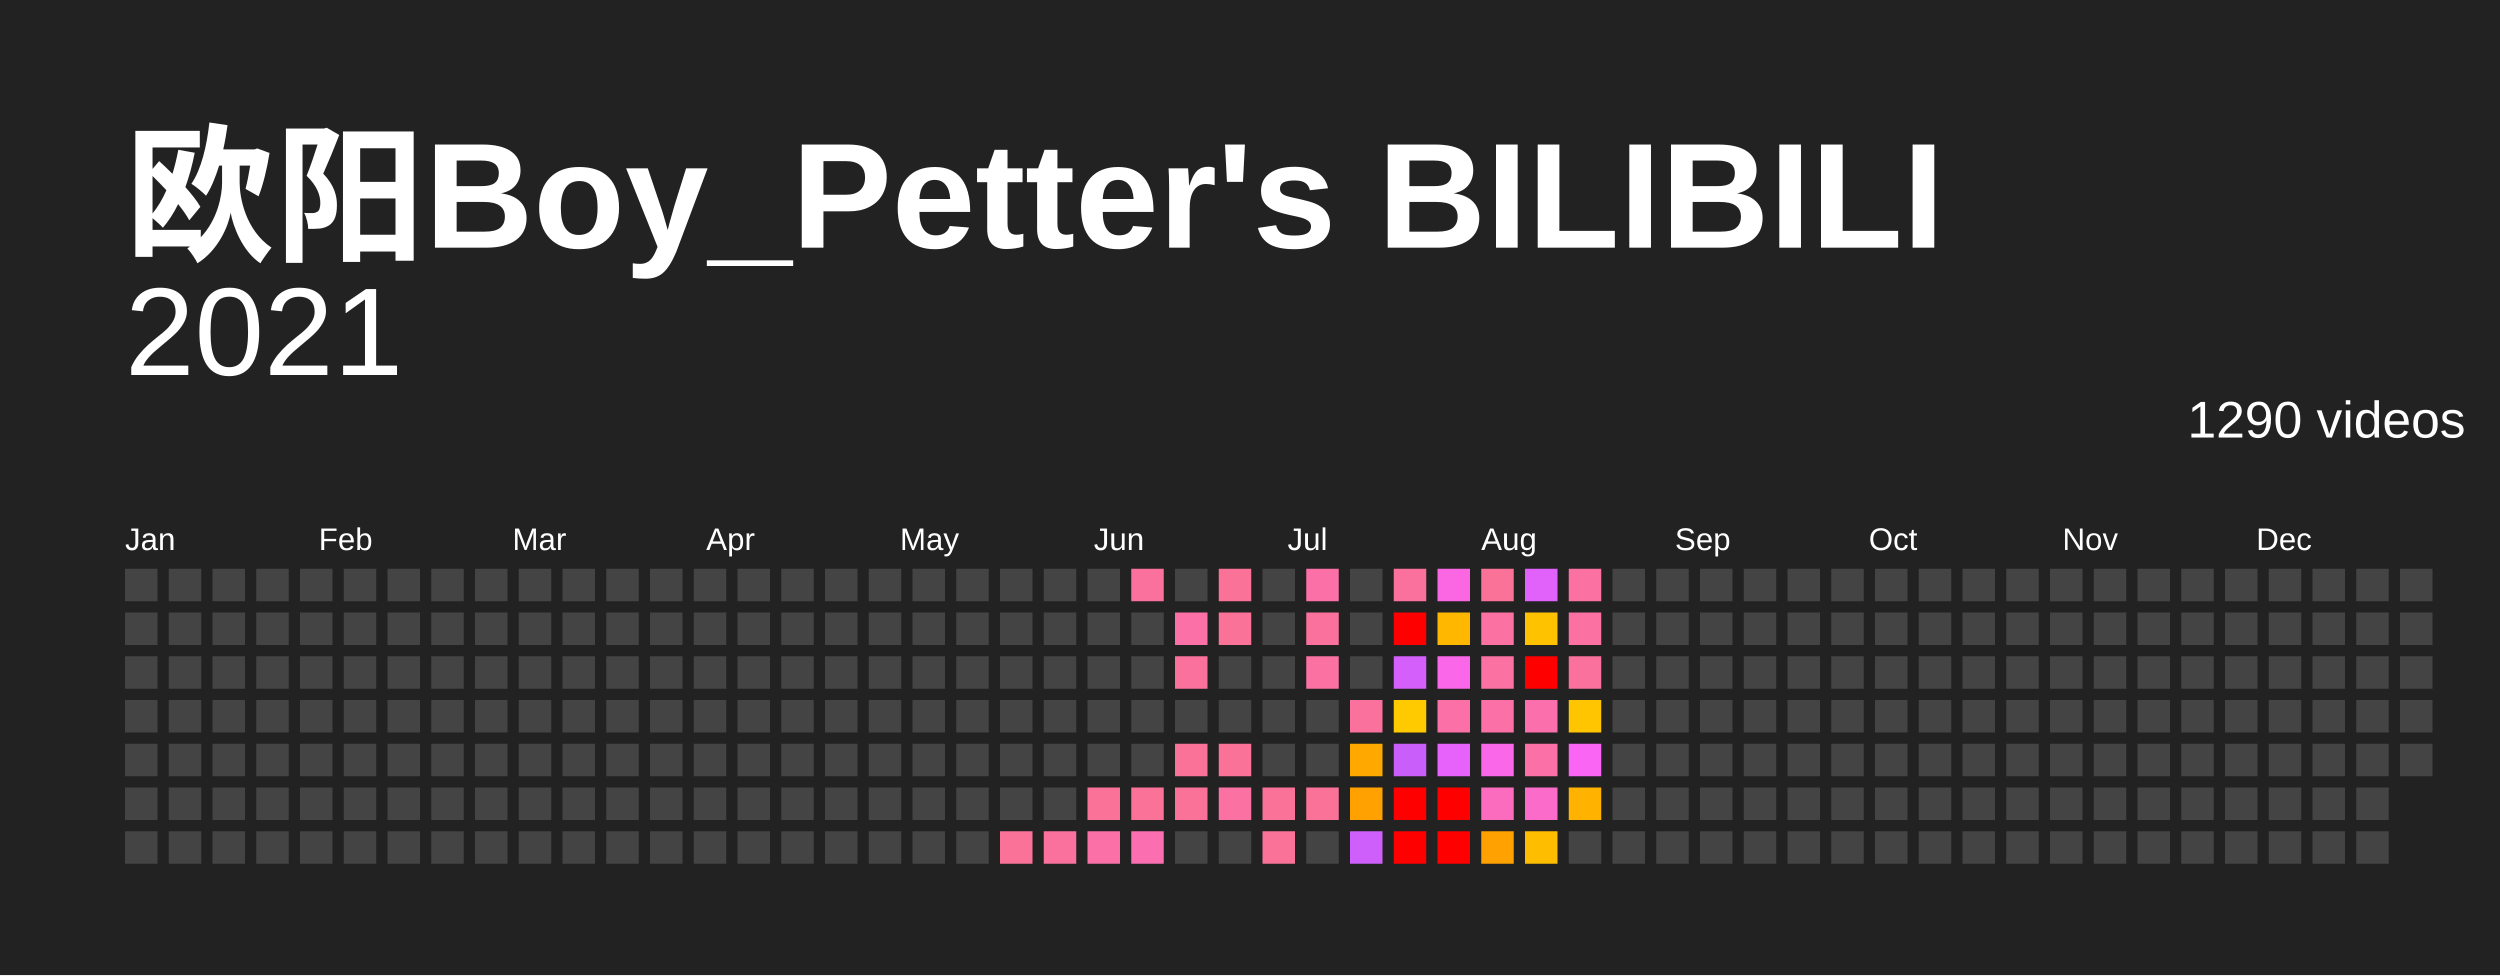
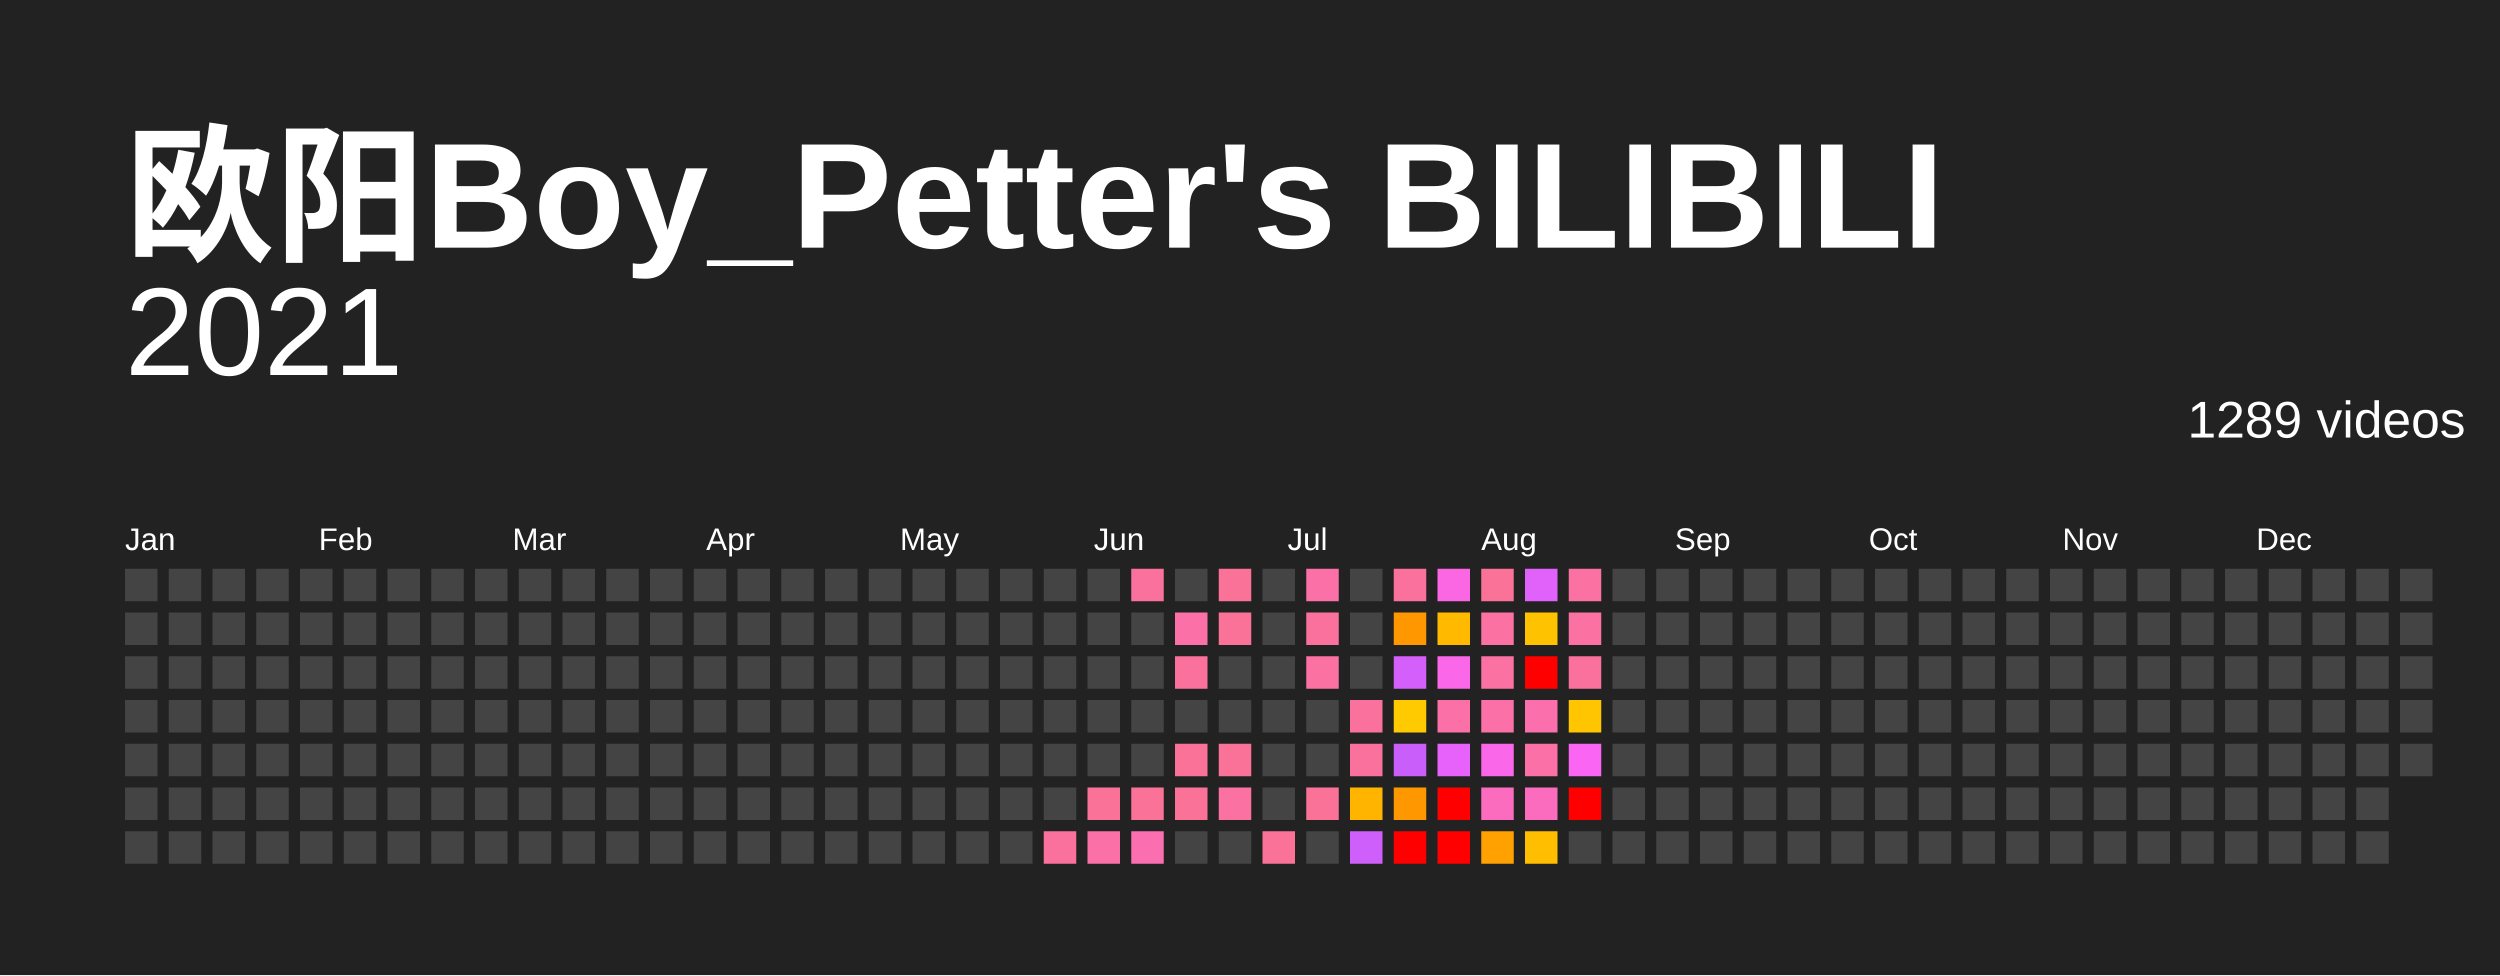
<svg xmlns="http://www.w3.org/2000/svg" baseProfile="full" height="78mm" version="1.1" viewBox="0,0,200,78" width="200mm">
  <defs />
  <rect fill="#222222" height="78" width="200" x="0" y="0" />
  <text fill="#FFFFFF" style="font-size:12px; font-family:Arial; font-weight:bold;" x="10" y="20">欧阳Boy_Petter's BILIBILI</text>
  <text alignment-baseline="hanging" fill="#FFFFFF" style="font-size:10.0px; font-family:Arial;" x="10" y="30">2021</text>
-   <text alignment-baseline="hanging" fill="#FFFFFF" style="font-size:4.125px; font-family:Arial;" x="175" y="35">1290 videos</text>
+   <text alignment-baseline="hanging" fill="#FFFFFF" style="font-size:4.125px; font-family:Arial;" x="175" y="35">1289 videos</text>
  <text fill="#FFFFFF" style="font-size:2.5px; font-family:Arial" x="10.0" y="44">Jan</text>
  <text fill="#FFFFFF" style="font-size:2.5px; font-family:Arial" x="25.5" y="44">Feb</text>
  <text fill="#FFFFFF" style="font-size:2.5px; font-family:Arial" x="41.0" y="44">Mar</text>
  <text fill="#FFFFFF" style="font-size:2.5px; font-family:Arial" x="56.5" y="44">Apr</text>
  <text fill="#FFFFFF" style="font-size:2.5px; font-family:Arial" x="72.0" y="44">May</text>
  <text fill="#FFFFFF" style="font-size:2.5px; font-family:Arial" x="87.5" y="44">Jun</text>
  <text fill="#FFFFFF" style="font-size:2.5px; font-family:Arial" x="103.0" y="44">Jul</text>
  <text fill="#FFFFFF" style="font-size:2.5px; font-family:Arial" x="118.5" y="44">Aug</text>
  <text fill="#FFFFFF" style="font-size:2.5px; font-family:Arial" x="134.0" y="44">Sep</text>
  <text fill="#FFFFFF" style="font-size:2.5px; font-family:Arial" x="149.5" y="44">Oct</text>
  <text fill="#FFFFFF" style="font-size:2.5px; font-family:Arial" x="165.0" y="44">Nov</text>
  <text fill="#FFFFFF" style="font-size:2.5px; font-family:Arial" x="180.5" y="44">Dec</text>
  <rect fill="#444444" height="2.6" width="2.6" x="10.0" y="45.5" />
  <rect fill="#444444" height="2.6" width="2.6" x="10.0" y="49.0" />
  <rect fill="#444444" height="2.6" width="2.6" x="10.0" y="52.5" />
  <rect fill="#444444" height="2.6" width="2.6" x="10.0" y="56.0" />
  <rect fill="#444444" height="2.6" width="2.6" x="10.0" y="59.5" />
  <rect fill="#444444" height="2.6" width="2.6" x="10.0" y="63.0" />
  <rect fill="#444444" height="2.6" width="2.6" x="10.0" y="66.5" />
  <rect fill="#444444" height="2.6" width="2.6" x="13.5" y="45.5" />
  <rect fill="#444444" height="2.6" width="2.6" x="13.5" y="49.0" />
  <rect fill="#444444" height="2.6" width="2.6" x="13.5" y="52.5" />
  <rect fill="#444444" height="2.6" width="2.6" x="13.5" y="56.0" />
  <rect fill="#444444" height="2.6" width="2.6" x="13.5" y="59.5" />
  <rect fill="#444444" height="2.6" width="2.6" x="13.5" y="63.0" />
  <rect fill="#444444" height="2.6" width="2.6" x="13.5" y="66.5" />
  <rect fill="#444444" height="2.6" width="2.6" x="17.0" y="45.5" />
  <rect fill="#444444" height="2.6" width="2.6" x="17.0" y="49.0" />
  <rect fill="#444444" height="2.6" width="2.6" x="17.0" y="52.5" />
  <rect fill="#444444" height="2.6" width="2.6" x="17.0" y="56.0" />
  <rect fill="#444444" height="2.6" width="2.6" x="17.0" y="59.5" />
  <rect fill="#444444" height="2.6" width="2.6" x="17.0" y="63.0" />
  <rect fill="#444444" height="2.6" width="2.6" x="17.0" y="66.5" />
  <rect fill="#444444" height="2.6" width="2.6" x="20.5" y="45.5" />
  <rect fill="#444444" height="2.6" width="2.6" x="20.5" y="49.0" />
  <rect fill="#444444" height="2.6" width="2.6" x="20.5" y="52.5" />
  <rect fill="#444444" height="2.6" width="2.6" x="20.5" y="56.0" />
  <rect fill="#444444" height="2.6" width="2.6" x="20.5" y="59.5" />
  <rect fill="#444444" height="2.6" width="2.6" x="20.5" y="63.0" />
  <rect fill="#444444" height="2.6" width="2.6" x="20.5" y="66.5" />
  <rect fill="#444444" height="2.6" width="2.6" x="24.0" y="45.5" />
  <rect fill="#444444" height="2.6" width="2.6" x="24.0" y="49.0" />
  <rect fill="#444444" height="2.6" width="2.6" x="24.0" y="52.5" />
  <rect fill="#444444" height="2.6" width="2.6" x="24.0" y="56.0" />
  <rect fill="#444444" height="2.6" width="2.6" x="24.0" y="59.5" />
  <rect fill="#444444" height="2.6" width="2.6" x="24.0" y="63.0" />
  <rect fill="#444444" height="2.6" width="2.6" x="24.0" y="66.5" />
  <rect fill="#444444" height="2.6" width="2.6" x="27.5" y="45.5" />
  <rect fill="#444444" height="2.6" width="2.6" x="27.5" y="49.0" />
  <rect fill="#444444" height="2.6" width="2.6" x="27.5" y="52.5" />
  <rect fill="#444444" height="2.6" width="2.6" x="27.5" y="56.0" />
  <rect fill="#444444" height="2.6" width="2.6" x="27.5" y="59.5" />
  <rect fill="#444444" height="2.6" width="2.6" x="27.5" y="63.0" />
  <rect fill="#444444" height="2.6" width="2.6" x="27.5" y="66.5" />
  <rect fill="#444444" height="2.6" width="2.6" x="31.0" y="45.5" />
  <rect fill="#444444" height="2.6" width="2.6" x="31.0" y="49.0" />
  <rect fill="#444444" height="2.6" width="2.6" x="31.0" y="52.5" />
  <rect fill="#444444" height="2.6" width="2.6" x="31.0" y="56.0" />
  <rect fill="#444444" height="2.6" width="2.6" x="31.0" y="59.5" />
  <rect fill="#444444" height="2.6" width="2.6" x="31.0" y="63.0" />
  <rect fill="#444444" height="2.6" width="2.6" x="31.0" y="66.5" />
  <rect fill="#444444" height="2.6" width="2.6" x="34.5" y="45.5" />
  <rect fill="#444444" height="2.6" width="2.6" x="34.5" y="49.0" />
  <rect fill="#444444" height="2.6" width="2.6" x="34.5" y="52.5" />
  <rect fill="#444444" height="2.6" width="2.6" x="34.5" y="56.0" />
  <rect fill="#444444" height="2.6" width="2.6" x="34.5" y="59.5" />
  <rect fill="#444444" height="2.6" width="2.6" x="34.5" y="63.0" />
  <rect fill="#444444" height="2.6" width="2.6" x="34.5" y="66.5" />
  <rect fill="#444444" height="2.6" width="2.6" x="38.0" y="45.5" />
  <rect fill="#444444" height="2.6" width="2.6" x="38.0" y="49.0" />
  <rect fill="#444444" height="2.6" width="2.6" x="38.0" y="52.5" />
  <rect fill="#444444" height="2.6" width="2.6" x="38.0" y="56.0" />
  <rect fill="#444444" height="2.6" width="2.6" x="38.0" y="59.5" />
  <rect fill="#444444" height="2.6" width="2.6" x="38.0" y="63.0" />
  <rect fill="#444444" height="2.6" width="2.6" x="38.0" y="66.5" />
  <rect fill="#444444" height="2.6" width="2.6" x="41.5" y="45.5" />
  <rect fill="#444444" height="2.6" width="2.6" x="41.5" y="49.0" />
  <rect fill="#444444" height="2.6" width="2.6" x="41.5" y="52.5" />
  <rect fill="#444444" height="2.6" width="2.6" x="41.5" y="56.0" />
  <rect fill="#444444" height="2.6" width="2.6" x="41.5" y="59.5" />
  <rect fill="#444444" height="2.6" width="2.6" x="41.5" y="63.0" />
  <rect fill="#444444" height="2.6" width="2.6" x="41.5" y="66.5" />
  <rect fill="#444444" height="2.6" width="2.6" x="45.0" y="45.5" />
  <rect fill="#444444" height="2.6" width="2.6" x="45.0" y="49.0" />
  <rect fill="#444444" height="2.6" width="2.6" x="45.0" y="52.5" />
  <rect fill="#444444" height="2.6" width="2.6" x="45.0" y="56.0" />
  <rect fill="#444444" height="2.6" width="2.6" x="45.0" y="59.5" />
  <rect fill="#444444" height="2.6" width="2.6" x="45.0" y="63.0" />
  <rect fill="#444444" height="2.6" width="2.6" x="45.0" y="66.5" />
  <rect fill="#444444" height="2.6" width="2.6" x="48.5" y="45.5" />
  <rect fill="#444444" height="2.6" width="2.6" x="48.5" y="49.0" />
  <rect fill="#444444" height="2.6" width="2.6" x="48.5" y="52.5" />
  <rect fill="#444444" height="2.6" width="2.6" x="48.5" y="56.0" />
  <rect fill="#444444" height="2.6" width="2.6" x="48.5" y="59.5" />
  <rect fill="#444444" height="2.6" width="2.6" x="48.5" y="63.0" />
  <rect fill="#444444" height="2.6" width="2.6" x="48.5" y="66.5" />
  <rect fill="#444444" height="2.6" width="2.6" x="52.0" y="45.5" />
  <rect fill="#444444" height="2.6" width="2.6" x="52.0" y="49.0" />
  <rect fill="#444444" height="2.6" width="2.6" x="52.0" y="52.5" />
  <rect fill="#444444" height="2.6" width="2.6" x="52.0" y="56.0" />
  <rect fill="#444444" height="2.6" width="2.6" x="52.0" y="59.5" />
  <rect fill="#444444" height="2.6" width="2.6" x="52.0" y="63.0" />
  <rect fill="#444444" height="2.6" width="2.6" x="52.0" y="66.5" />
  <rect fill="#444444" height="2.6" width="2.6" x="55.5" y="45.5" />
  <rect fill="#444444" height="2.6" width="2.6" x="55.5" y="49.0" />
  <rect fill="#444444" height="2.6" width="2.6" x="55.5" y="52.5" />
  <rect fill="#444444" height="2.6" width="2.6" x="55.5" y="56.0" />
  <rect fill="#444444" height="2.6" width="2.6" x="55.5" y="59.5" />
  <rect fill="#444444" height="2.6" width="2.6" x="55.5" y="63.0" />
  <rect fill="#444444" height="2.6" width="2.6" x="55.5" y="66.5" />
  <rect fill="#444444" height="2.6" width="2.6" x="59.0" y="45.5" />
  <rect fill="#444444" height="2.6" width="2.6" x="59.0" y="49.0" />
  <rect fill="#444444" height="2.6" width="2.6" x="59.0" y="52.5" />
  <rect fill="#444444" height="2.6" width="2.6" x="59.0" y="56.0" />
  <rect fill="#444444" height="2.6" width="2.6" x="59.0" y="59.5" />
  <rect fill="#444444" height="2.6" width="2.6" x="59.0" y="63.0" />
  <rect fill="#444444" height="2.6" width="2.6" x="59.0" y="66.5" />
  <rect fill="#444444" height="2.6" width="2.6" x="62.5" y="45.5" />
  <rect fill="#444444" height="2.6" width="2.6" x="62.5" y="49.0" />
  <rect fill="#444444" height="2.6" width="2.6" x="62.5" y="52.5" />
  <rect fill="#444444" height="2.6" width="2.6" x="62.5" y="56.0" />
  <rect fill="#444444" height="2.6" width="2.6" x="62.5" y="59.5" />
  <rect fill="#444444" height="2.6" width="2.6" x="62.5" y="63.0" />
  <rect fill="#444444" height="2.6" width="2.6" x="62.5" y="66.5" />
  <rect fill="#444444" height="2.6" width="2.6" x="66.0" y="45.5" />
  <rect fill="#444444" height="2.6" width="2.6" x="66.0" y="49.0" />
  <rect fill="#444444" height="2.6" width="2.6" x="66.0" y="52.5" />
  <rect fill="#444444" height="2.6" width="2.6" x="66.0" y="56.0" />
  <rect fill="#444444" height="2.6" width="2.6" x="66.0" y="59.5" />
  <rect fill="#444444" height="2.6" width="2.6" x="66.0" y="63.0" />
  <rect fill="#444444" height="2.6" width="2.6" x="66.0" y="66.5" />
  <rect fill="#444444" height="2.6" width="2.6" x="69.5" y="45.5" />
  <rect fill="#444444" height="2.6" width="2.6" x="69.5" y="49.0" />
  <rect fill="#444444" height="2.6" width="2.6" x="69.5" y="52.5" />
  <rect fill="#444444" height="2.6" width="2.6" x="69.5" y="56.0" />
  <rect fill="#444444" height="2.6" width="2.6" x="69.5" y="59.5" />
  <rect fill="#444444" height="2.6" width="2.6" x="69.5" y="63.0" />
  <rect fill="#444444" height="2.6" width="2.6" x="69.5" y="66.5" />
  <rect fill="#444444" height="2.6" width="2.6" x="73.0" y="45.5" />
  <rect fill="#444444" height="2.6" width="2.6" x="73.0" y="49.0" />
  <rect fill="#444444" height="2.6" width="2.6" x="73.0" y="52.5" />
  <rect fill="#444444" height="2.6" width="2.6" x="73.0" y="56.0" />
  <rect fill="#444444" height="2.6" width="2.6" x="73.0" y="59.5" />
  <rect fill="#444444" height="2.6" width="2.6" x="73.0" y="63.0" />
  <rect fill="#444444" height="2.6" width="2.6" x="73.0" y="66.5" />
  <rect fill="#444444" height="2.6" width="2.6" x="76.5" y="45.5" />
  <rect fill="#444444" height="2.6" width="2.6" x="76.5" y="49.0" />
  <rect fill="#444444" height="2.6" width="2.6" x="76.5" y="52.5" />
  <rect fill="#444444" height="2.6" width="2.6" x="76.5" y="56.0" />
  <rect fill="#444444" height="2.6" width="2.6" x="76.5" y="59.5" />
  <rect fill="#444444" height="2.6" width="2.6" x="76.5" y="63.0" />
  <rect fill="#444444" height="2.6" width="2.6" x="76.5" y="66.5" />
  <rect fill="#444444" height="2.6" width="2.6" x="80.0" y="45.5" />
  <rect fill="#444444" height="2.6" width="2.6" x="80.0" y="49.0" />
  <rect fill="#444444" height="2.6" width="2.6" x="80.0" y="52.5" />
  <rect fill="#444444" height="2.6" width="2.6" x="80.0" y="56.0" />
  <rect fill="#444444" height="2.6" width="2.6" x="80.0" y="59.5" />
  <rect fill="#444444" height="2.6" width="2.6" x="80.0" y="63.0" />
-   <rect fill="#fb7299" height="2.6" width="2.6" x="80.0" y="66.5" />
+   <rect fill="#444444" height="2.6" width="2.6" x="80.0" y="66.5" />
  <rect fill="#444444" height="2.6" width="2.6" x="83.5" y="45.5" />
  <rect fill="#444444" height="2.6" width="2.6" x="83.5" y="49.0" />
  <rect fill="#444444" height="2.6" width="2.6" x="83.5" y="52.5" />
  <rect fill="#444444" height="2.6" width="2.6" x="83.5" y="56.0" />
  <rect fill="#444444" height="2.6" width="2.6" x="83.5" y="59.5" />
  <rect fill="#444444" height="2.6" width="2.6" x="83.5" y="63.0" />
  <rect fill="#fb719e" height="2.6" width="2.6" x="83.5" y="66.5" />
  <rect fill="#444444" height="2.6" width="2.6" x="87.0" y="45.5" />
  <rect fill="#444444" height="2.6" width="2.6" x="87.0" y="49.0" />
  <rect fill="#444444" height="2.6" width="2.6" x="87.0" y="52.5" />
  <rect fill="#444444" height="2.6" width="2.6" x="87.0" y="56.0" />
  <rect fill="#444444" height="2.6" width="2.6" x="87.0" y="59.5" />
  <rect fill="#fb7299" height="2.6" width="2.6" x="87.0" y="63.0" />
  <rect fill="#fb70a7" height="2.6" width="2.6" x="87.0" y="66.5" />
  <rect fill="#fb719e" height="2.6" width="2.6" x="90.5" y="45.5" />
  <rect fill="#444444" height="2.6" width="2.6" x="90.5" y="49.0" />
  <rect fill="#444444" height="2.6" width="2.6" x="90.5" y="52.5" />
  <rect fill="#444444" height="2.6" width="2.6" x="90.5" y="56.0" />
  <rect fill="#444444" height="2.6" width="2.6" x="90.5" y="59.5" />
  <rect fill="#fb7299" height="2.6" width="2.6" x="90.5" y="63.0" />
  <rect fill="#fb6eb0" height="2.6" width="2.6" x="90.5" y="66.5" />
  <rect fill="#444444" height="2.6" width="2.6" x="94.0" y="45.5" />
  <rect fill="#fb70a7" height="2.6" width="2.6" x="94.0" y="49.0" />
  <rect fill="#fb719e" height="2.6" width="2.6" x="94.0" y="52.5" />
  <rect fill="#444444" height="2.6" width="2.6" x="94.0" y="56.0" />
  <rect fill="#fb7299" height="2.6" width="2.6" x="94.0" y="59.5" />
  <rect fill="#fb7299" height="2.6" width="2.6" x="94.0" y="63.0" />
  <rect fill="#444444" height="2.6" width="2.6" x="94.0" y="66.5" />
  <rect fill="#fb7299" height="2.6" width="2.6" x="97.5" y="45.5" />
  <rect fill="#fb7299" height="2.6" width="2.6" x="97.5" y="49.0" />
  <rect fill="#444444" height="2.6" width="2.6" x="97.5" y="52.5" />
  <rect fill="#444444" height="2.6" width="2.6" x="97.5" y="56.0" />
  <rect fill="#fb7299" height="2.6" width="2.6" x="97.5" y="59.5" />
  <rect fill="#fb71a2" height="2.6" width="2.6" x="97.5" y="63.0" />
  <rect fill="#444444" height="2.6" width="2.6" x="97.5" y="66.5" />
  <rect fill="#444444" height="2.6" width="2.6" x="101.0" y="45.5" />
  <rect fill="#444444" height="2.6" width="2.6" x="101.0" y="49.0" />
  <rect fill="#444444" height="2.6" width="2.6" x="101.0" y="52.5" />
  <rect fill="#444444" height="2.6" width="2.6" x="101.0" y="56.0" />
  <rect fill="#444444" height="2.6" width="2.6" x="101.0" y="59.5" />
-   <rect fill="#fb7299" height="2.6" width="2.6" x="101.0" y="63.0" />
+   <rect fill="#444444" height="2.6" width="2.6" x="101.0" y="63.0" />
  <rect fill="#fb7299" height="2.6" width="2.6" x="101.0" y="66.5" />
  <rect fill="#fb70a7" height="2.6" width="2.6" x="104.5" y="45.5" />
  <rect fill="#fb719e" height="2.6" width="2.6" x="104.5" y="49.0" />
  <rect fill="#fb71a2" height="2.6" width="2.6" x="104.5" y="52.5" />
  <rect fill="#444444" height="2.6" width="2.6" x="104.5" y="56.0" />
  <rect fill="#444444" height="2.6" width="2.6" x="104.5" y="59.5" />
  <rect fill="#fb7299" height="2.6" width="2.6" x="104.5" y="63.0" />
  <rect fill="#444444" height="2.6" width="2.6" x="104.5" y="66.5" />
  <rect fill="#444444" height="2.6" width="2.6" x="108.0" y="45.5" />
  <rect fill="#444444" height="2.6" width="2.6" x="108.0" y="49.0" />
  <rect fill="#444444" height="2.6" width="2.6" x="108.0" y="52.5" />
  <rect fill="#fb719e" height="2.6" width="2.6" x="108.0" y="56.0" />
-   <rect fill="#ffa900" height="2.6" width="2.6" x="108.0" y="59.5" />
-   <rect fill="#ffa100" height="2.6" width="2.6" x="108.0" y="63.0" />
+   <rect fill="#fb719e" height="2.6" width="2.6" x="108.0" y="59.5" />
+   <rect fill="#ffb500" height="2.6" width="2.6" x="108.0" y="63.0" />
  <rect fill="#cf5ffb" height="2.6" width="2.6" x="108.0" y="66.5" />
  <rect fill="#fb719e" height="2.6" width="2.6" x="111.5" y="45.5" />
-   <rect fill="red" height="2.6" width="2.6" x="111.5" y="49.0" />
+   <rect fill="#ff9700" height="2.6" width="2.6" x="111.5" y="49.0" />
  <rect fill="#d55ffb" height="2.6" width="2.6" x="111.5" y="52.5" />
  <rect fill="#ffca00" height="2.6" width="2.6" x="111.5" y="56.0" />
  <rect fill="#c95efb" height="2.6" width="2.6" x="111.5" y="59.5" />
-   <rect fill="red" height="2.6" width="2.6" x="111.5" y="63.0" />
+   <rect fill="#ff9700" height="2.6" width="2.6" x="111.5" y="63.0" />
  <rect fill="red" height="2.6" width="2.6" x="111.5" y="66.5" />
  <rect fill="#fb67e3" height="2.6" width="2.6" x="115.0" y="45.5" />
-   <rect fill="#ffb700" height="2.6" width="2.6" x="115.0" y="49.0" />
+   <rect fill="#ffba00" height="2.6" width="2.6" x="115.0" y="49.0" />
  <rect fill="#fb67e9" height="2.6" width="2.6" x="115.0" y="52.5" />
  <rect fill="#fb70a7" height="2.6" width="2.6" x="115.0" y="56.0" />
  <rect fill="#e761fb" height="2.6" width="2.6" x="115.0" y="59.5" />
  <rect fill="red" height="2.6" width="2.6" x="115.0" y="63.0" />
  <rect fill="red" height="2.6" width="2.6" x="115.0" y="66.5" />
  <rect fill="#fb7299" height="2.6" width="2.6" x="118.5" y="45.5" />
  <rect fill="#fb71a2" height="2.6" width="2.6" x="118.5" y="49.0" />
  <rect fill="#fb71a2" height="2.6" width="2.6" x="118.5" y="52.5" />
  <rect fill="#fb70a7" height="2.6" width="2.6" x="118.5" y="56.0" />
  <rect fill="#fb67e9" height="2.6" width="2.6" x="118.5" y="59.5" />
  <rect fill="#fb6cbf" height="2.6" width="2.6" x="118.5" y="63.0" />
  <rect fill="#ffa100" height="2.6" width="2.6" x="118.5" y="66.5" />
  <rect fill="#e161fb" height="2.6" width="2.6" x="122.0" y="45.5" />
  <rect fill="#ffc200" height="2.6" width="2.6" x="122.0" y="49.0" />
  <rect fill="red" height="2.6" width="2.6" x="122.0" y="52.5" />
  <rect fill="#fb6fac" height="2.6" width="2.6" x="122.0" y="56.0" />
  <rect fill="#fb70a7" height="2.6" width="2.6" x="122.0" y="59.5" />
-   <rect fill="#fb6bc9" height="2.6" width="2.6" x="122.0" y="63.0" />
-   <rect fill="#ffbd00" height="2.6" width="2.6" x="122.0" y="66.5" />
+   <rect fill="#fb6cbf" height="2.6" width="2.6" x="122.0" y="63.0" />
+   <rect fill="#ffbf00" height="2.6" width="2.6" x="122.0" y="66.5" />
  <rect fill="#fb71a2" height="2.6" width="2.6" x="125.5" y="45.5" />
  <rect fill="#fb71a2" height="2.6" width="2.6" x="125.5" y="49.0" />
  <rect fill="#fb719e" height="2.6" width="2.6" x="125.5" y="52.5" />
  <rect fill="#ffc500" height="2.6" width="2.6" x="125.5" y="56.0" />
  <rect fill="#fb65f3" height="2.6" width="2.6" x="125.5" y="59.5" />
-   <rect fill="#ffb200" height="2.6" width="2.6" x="125.5" y="63.0" />
+   <rect fill="red" height="2.6" width="2.6" x="125.5" y="63.0" />
  <rect fill="#444444" height="2.6" width="2.6" x="125.5" y="66.5" />
  <rect fill="#444444" height="2.6" width="2.6" x="129.0" y="45.5" />
  <rect fill="#444444" height="2.6" width="2.6" x="129.0" y="49.0" />
  <rect fill="#444444" height="2.6" width="2.6" x="129.0" y="52.5" />
  <rect fill="#444444" height="2.6" width="2.6" x="129.0" y="56.0" />
  <rect fill="#444444" height="2.6" width="2.6" x="129.0" y="59.5" />
  <rect fill="#444444" height="2.6" width="2.6" x="129.0" y="63.0" />
  <rect fill="#444444" height="2.6" width="2.6" x="129.0" y="66.5" />
  <rect fill="#444444" height="2.6" width="2.6" x="132.5" y="45.5" />
  <rect fill="#444444" height="2.6" width="2.6" x="132.5" y="49.0" />
  <rect fill="#444444" height="2.6" width="2.6" x="132.5" y="52.5" />
  <rect fill="#444444" height="2.6" width="2.6" x="132.5" y="56.0" />
  <rect fill="#444444" height="2.6" width="2.6" x="132.5" y="59.5" />
  <rect fill="#444444" height="2.6" width="2.6" x="132.5" y="63.0" />
  <rect fill="#444444" height="2.6" width="2.6" x="132.5" y="66.5" />
  <rect fill="#444444" height="2.6" width="2.6" x="136.0" y="45.5" />
  <rect fill="#444444" height="2.6" width="2.6" x="136.0" y="49.0" />
  <rect fill="#444444" height="2.6" width="2.6" x="136.0" y="52.5" />
  <rect fill="#444444" height="2.6" width="2.6" x="136.0" y="56.0" />
  <rect fill="#444444" height="2.6" width="2.6" x="136.0" y="59.5" />
  <rect fill="#444444" height="2.6" width="2.6" x="136.0" y="63.0" />
  <rect fill="#444444" height="2.6" width="2.6" x="136.0" y="66.5" />
  <rect fill="#444444" height="2.6" width="2.6" x="139.5" y="45.5" />
  <rect fill="#444444" height="2.6" width="2.6" x="139.5" y="49.0" />
  <rect fill="#444444" height="2.6" width="2.6" x="139.5" y="52.5" />
  <rect fill="#444444" height="2.6" width="2.6" x="139.5" y="56.0" />
  <rect fill="#444444" height="2.6" width="2.6" x="139.5" y="59.5" />
  <rect fill="#444444" height="2.6" width="2.6" x="139.5" y="63.0" />
  <rect fill="#444444" height="2.6" width="2.6" x="139.5" y="66.5" />
  <rect fill="#444444" height="2.6" width="2.6" x="143.0" y="45.5" />
  <rect fill="#444444" height="2.6" width="2.6" x="143.0" y="49.0" />
  <rect fill="#444444" height="2.6" width="2.6" x="143.0" y="52.5" />
  <rect fill="#444444" height="2.6" width="2.6" x="143.0" y="56.0" />
  <rect fill="#444444" height="2.6" width="2.6" x="143.0" y="59.5" />
  <rect fill="#444444" height="2.6" width="2.6" x="143.0" y="63.0" />
  <rect fill="#444444" height="2.6" width="2.6" x="143.0" y="66.5" />
  <rect fill="#444444" height="2.6" width="2.6" x="146.5" y="45.5" />
  <rect fill="#444444" height="2.6" width="2.6" x="146.5" y="49.0" />
  <rect fill="#444444" height="2.6" width="2.6" x="146.5" y="52.5" />
  <rect fill="#444444" height="2.6" width="2.6" x="146.5" y="56.0" />
  <rect fill="#444444" height="2.6" width="2.6" x="146.5" y="59.5" />
  <rect fill="#444444" height="2.6" width="2.6" x="146.5" y="63.0" />
  <rect fill="#444444" height="2.6" width="2.6" x="146.5" y="66.5" />
  <rect fill="#444444" height="2.6" width="2.6" x="150.0" y="45.5" />
  <rect fill="#444444" height="2.6" width="2.6" x="150.0" y="49.0" />
  <rect fill="#444444" height="2.6" width="2.6" x="150.0" y="52.5" />
  <rect fill="#444444" height="2.6" width="2.6" x="150.0" y="56.0" />
  <rect fill="#444444" height="2.6" width="2.6" x="150.0" y="59.5" />
  <rect fill="#444444" height="2.6" width="2.6" x="150.0" y="63.0" />
  <rect fill="#444444" height="2.6" width="2.6" x="150.0" y="66.5" />
  <rect fill="#444444" height="2.6" width="2.6" x="153.5" y="45.5" />
  <rect fill="#444444" height="2.6" width="2.6" x="153.5" y="49.0" />
  <rect fill="#444444" height="2.6" width="2.6" x="153.5" y="52.5" />
  <rect fill="#444444" height="2.6" width="2.6" x="153.5" y="56.0" />
  <rect fill="#444444" height="2.6" width="2.6" x="153.5" y="59.5" />
  <rect fill="#444444" height="2.6" width="2.6" x="153.5" y="63.0" />
  <rect fill="#444444" height="2.6" width="2.6" x="153.5" y="66.5" />
  <rect fill="#444444" height="2.6" width="2.6" x="157.0" y="45.5" />
  <rect fill="#444444" height="2.6" width="2.6" x="157.0" y="49.0" />
  <rect fill="#444444" height="2.6" width="2.6" x="157.0" y="52.5" />
  <rect fill="#444444" height="2.6" width="2.6" x="157.0" y="56.0" />
  <rect fill="#444444" height="2.6" width="2.6" x="157.0" y="59.5" />
  <rect fill="#444444" height="2.6" width="2.6" x="157.0" y="63.0" />
  <rect fill="#444444" height="2.6" width="2.6" x="157.0" y="66.5" />
  <rect fill="#444444" height="2.6" width="2.6" x="160.5" y="45.5" />
  <rect fill="#444444" height="2.6" width="2.6" x="160.5" y="49.0" />
  <rect fill="#444444" height="2.6" width="2.6" x="160.5" y="52.5" />
  <rect fill="#444444" height="2.6" width="2.6" x="160.5" y="56.0" />
  <rect fill="#444444" height="2.6" width="2.6" x="160.5" y="59.5" />
  <rect fill="#444444" height="2.6" width="2.6" x="160.5" y="63.0" />
  <rect fill="#444444" height="2.6" width="2.6" x="160.5" y="66.5" />
  <rect fill="#444444" height="2.6" width="2.6" x="164.0" y="45.5" />
  <rect fill="#444444" height="2.6" width="2.6" x="164.0" y="49.0" />
  <rect fill="#444444" height="2.6" width="2.6" x="164.0" y="52.5" />
  <rect fill="#444444" height="2.6" width="2.6" x="164.0" y="56.0" />
  <rect fill="#444444" height="2.6" width="2.6" x="164.0" y="59.5" />
  <rect fill="#444444" height="2.6" width="2.6" x="164.0" y="63.0" />
  <rect fill="#444444" height="2.6" width="2.6" x="164.0" y="66.5" />
  <rect fill="#444444" height="2.6" width="2.6" x="167.5" y="45.5" />
  <rect fill="#444444" height="2.6" width="2.6" x="167.5" y="49.0" />
  <rect fill="#444444" height="2.6" width="2.6" x="167.5" y="52.5" />
  <rect fill="#444444" height="2.6" width="2.6" x="167.5" y="56.0" />
  <rect fill="#444444" height="2.6" width="2.6" x="167.5" y="59.5" />
  <rect fill="#444444" height="2.6" width="2.6" x="167.5" y="63.0" />
  <rect fill="#444444" height="2.6" width="2.6" x="167.5" y="66.5" />
  <rect fill="#444444" height="2.6" width="2.6" x="171.0" y="45.5" />
  <rect fill="#444444" height="2.6" width="2.6" x="171.0" y="49.0" />
  <rect fill="#444444" height="2.6" width="2.6" x="171.0" y="52.5" />
  <rect fill="#444444" height="2.6" width="2.6" x="171.0" y="56.0" />
  <rect fill="#444444" height="2.6" width="2.6" x="171.0" y="59.5" />
  <rect fill="#444444" height="2.6" width="2.6" x="171.0" y="63.0" />
  <rect fill="#444444" height="2.6" width="2.6" x="171.0" y="66.5" />
  <rect fill="#444444" height="2.6" width="2.6" x="174.5" y="45.5" />
  <rect fill="#444444" height="2.6" width="2.6" x="174.5" y="49.0" />
  <rect fill="#444444" height="2.6" width="2.6" x="174.5" y="52.5" />
  <rect fill="#444444" height="2.6" width="2.6" x="174.5" y="56.0" />
  <rect fill="#444444" height="2.6" width="2.6" x="174.5" y="59.5" />
  <rect fill="#444444" height="2.6" width="2.6" x="174.5" y="63.0" />
  <rect fill="#444444" height="2.6" width="2.6" x="174.5" y="66.5" />
  <rect fill="#444444" height="2.6" width="2.6" x="178.0" y="45.5" />
  <rect fill="#444444" height="2.6" width="2.6" x="178.0" y="49.0" />
  <rect fill="#444444" height="2.6" width="2.6" x="178.0" y="52.5" />
  <rect fill="#444444" height="2.6" width="2.6" x="178.0" y="56.0" />
  <rect fill="#444444" height="2.6" width="2.6" x="178.0" y="59.5" />
  <rect fill="#444444" height="2.6" width="2.6" x="178.0" y="63.0" />
  <rect fill="#444444" height="2.6" width="2.6" x="178.0" y="66.5" />
  <rect fill="#444444" height="2.6" width="2.6" x="181.5" y="45.5" />
  <rect fill="#444444" height="2.6" width="2.6" x="181.5" y="49.0" />
  <rect fill="#444444" height="2.6" width="2.6" x="181.5" y="52.5" />
  <rect fill="#444444" height="2.6" width="2.6" x="181.5" y="56.0" />
  <rect fill="#444444" height="2.6" width="2.6" x="181.5" y="59.5" />
  <rect fill="#444444" height="2.6" width="2.6" x="181.5" y="63.0" />
  <rect fill="#444444" height="2.6" width="2.6" x="181.5" y="66.5" />
  <rect fill="#444444" height="2.6" width="2.6" x="185.0" y="45.5" />
  <rect fill="#444444" height="2.6" width="2.6" x="185.0" y="49.0" />
  <rect fill="#444444" height="2.6" width="2.6" x="185.0" y="52.5" />
  <rect fill="#444444" height="2.6" width="2.6" x="185.0" y="56.0" />
  <rect fill="#444444" height="2.6" width="2.6" x="185.0" y="59.5" />
  <rect fill="#444444" height="2.6" width="2.6" x="185.0" y="63.0" />
  <rect fill="#444444" height="2.6" width="2.6" x="185.0" y="66.5" />
  <rect fill="#444444" height="2.6" width="2.6" x="188.5" y="45.5" />
  <rect fill="#444444" height="2.6" width="2.6" x="188.5" y="49.0" />
  <rect fill="#444444" height="2.6" width="2.6" x="188.5" y="52.5" />
  <rect fill="#444444" height="2.6" width="2.6" x="188.5" y="56.0" />
  <rect fill="#444444" height="2.6" width="2.6" x="188.5" y="59.5" />
  <rect fill="#444444" height="2.6" width="2.6" x="188.5" y="63.0" />
  <rect fill="#444444" height="2.6" width="2.6" x="188.5" y="66.5" />
  <rect fill="#444444" height="2.6" width="2.6" x="192.0" y="45.5" />
  <rect fill="#444444" height="2.6" width="2.6" x="192.0" y="49.0" />
  <rect fill="#444444" height="2.6" width="2.6" x="192.0" y="52.5" />
  <rect fill="#444444" height="2.6" width="2.6" x="192.0" y="56.0" />
  <rect fill="#444444" height="2.6" width="2.6" x="192.0" y="59.5" />
</svg>
